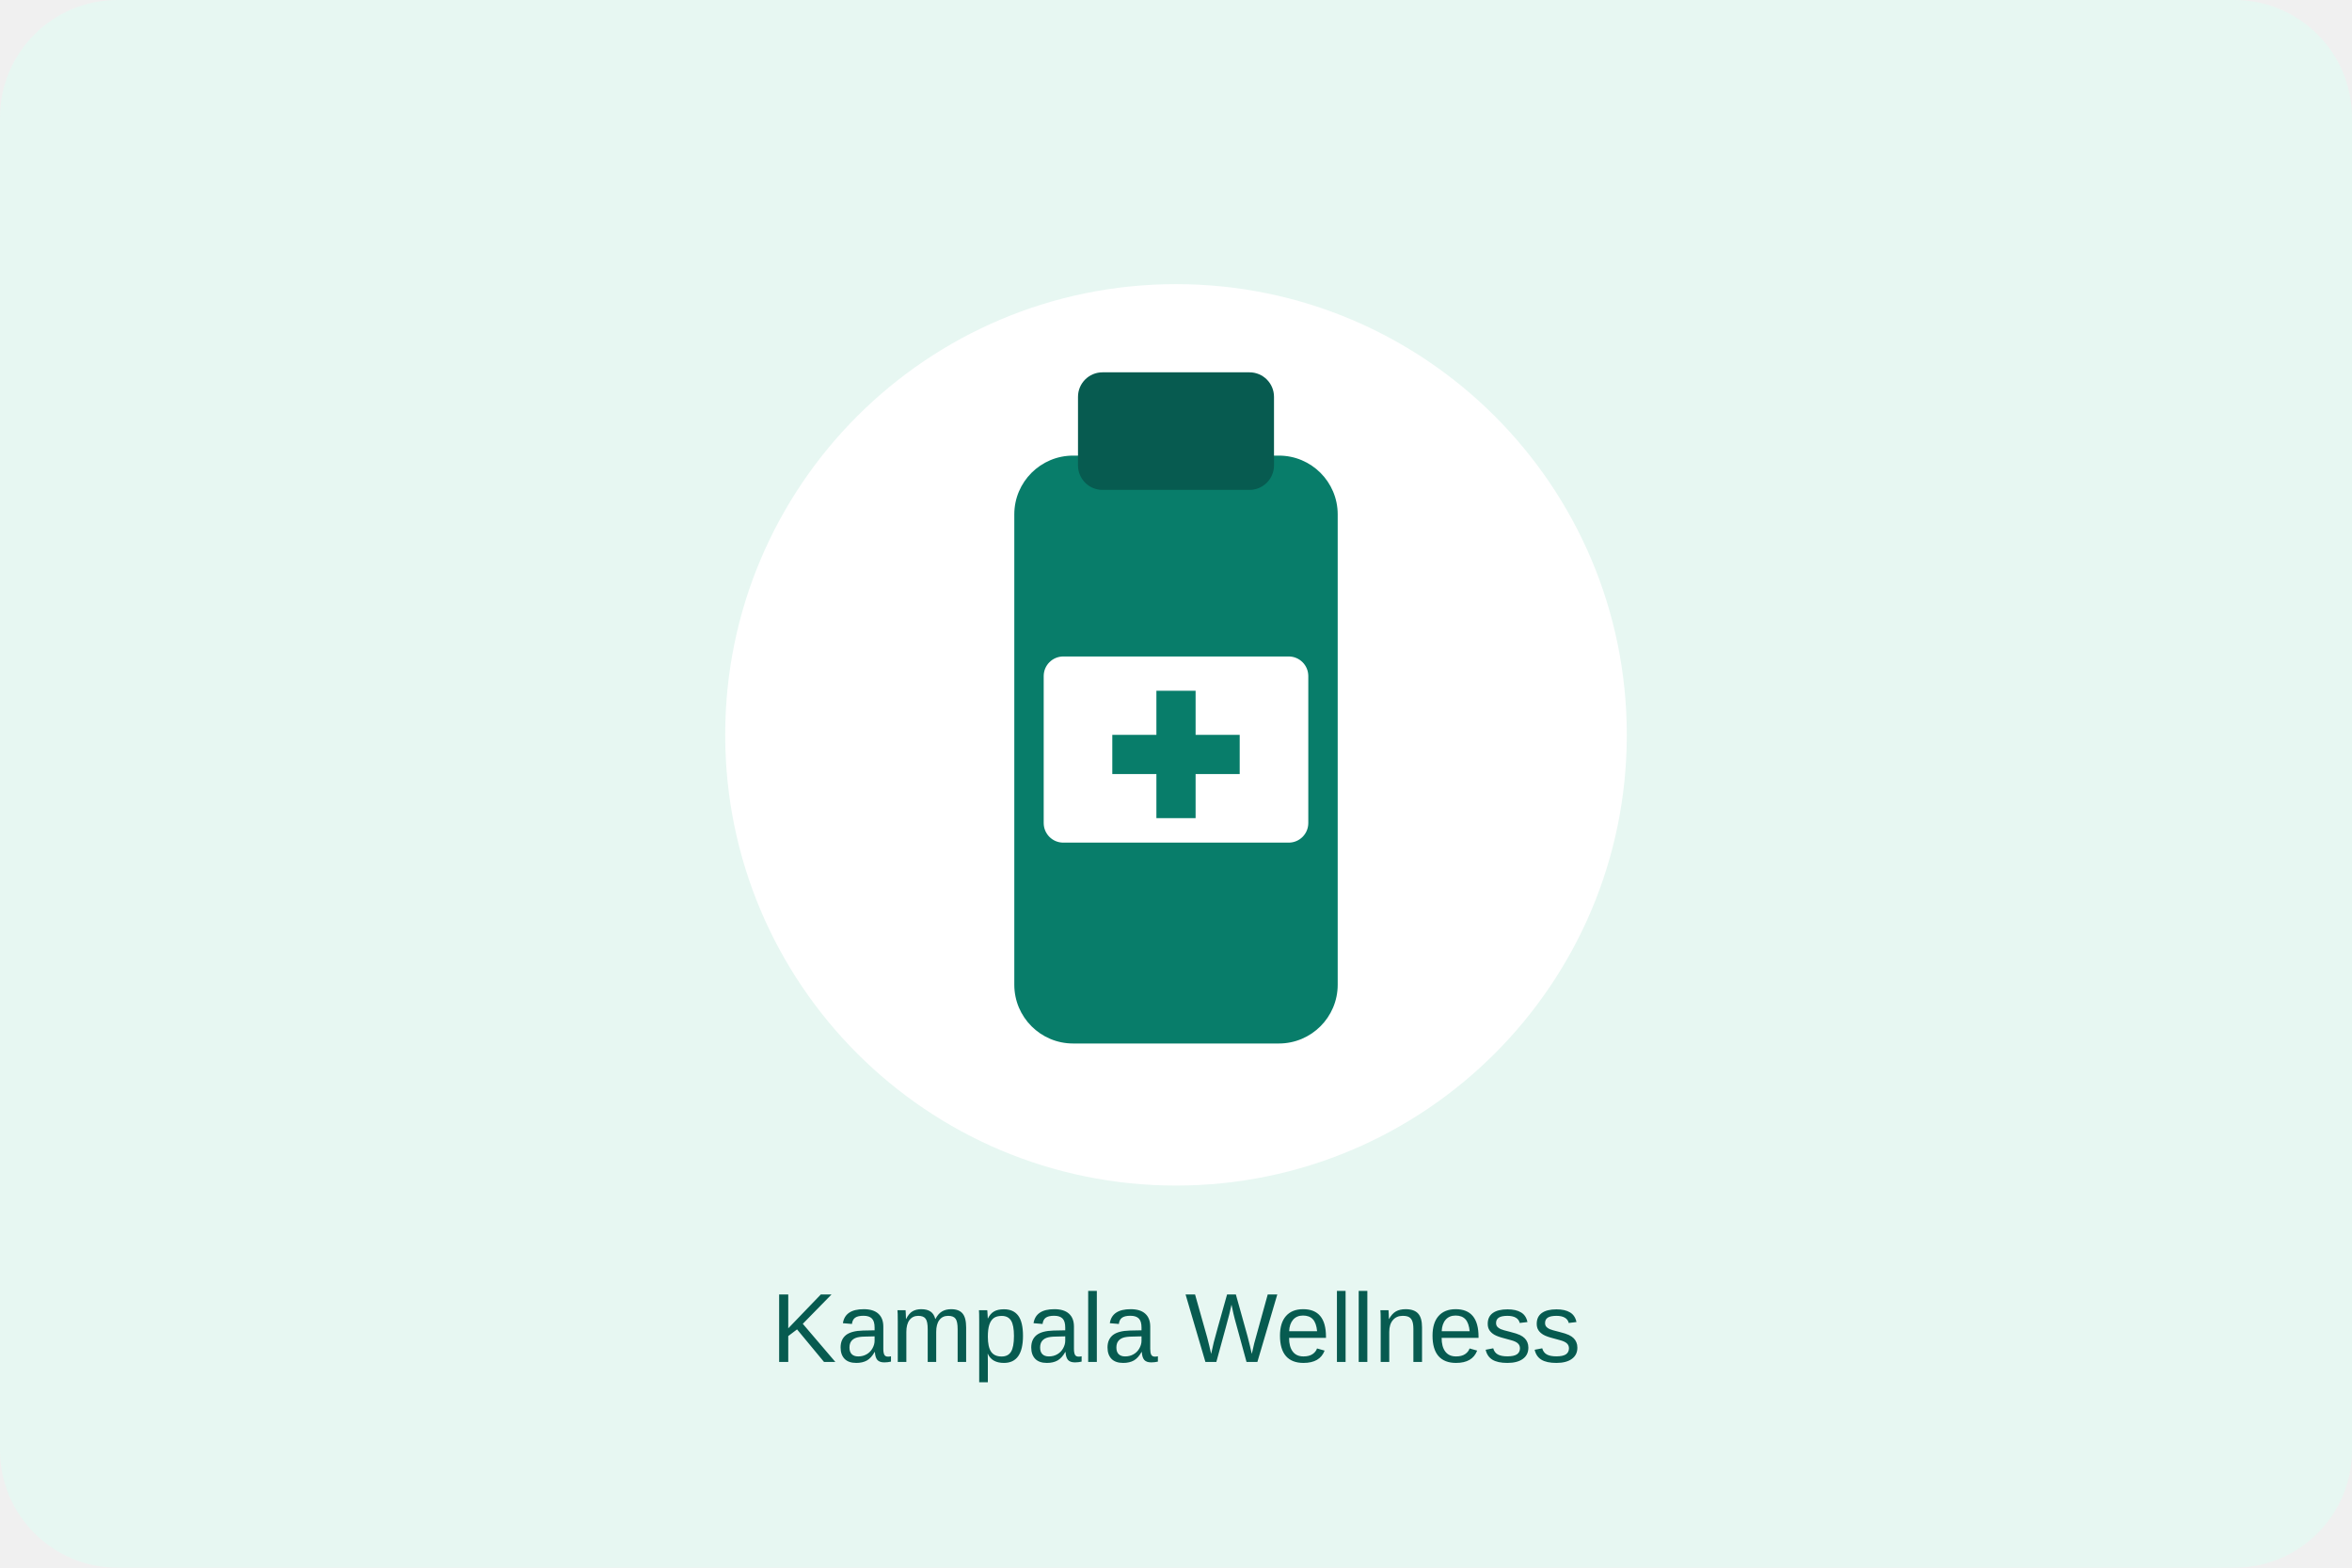
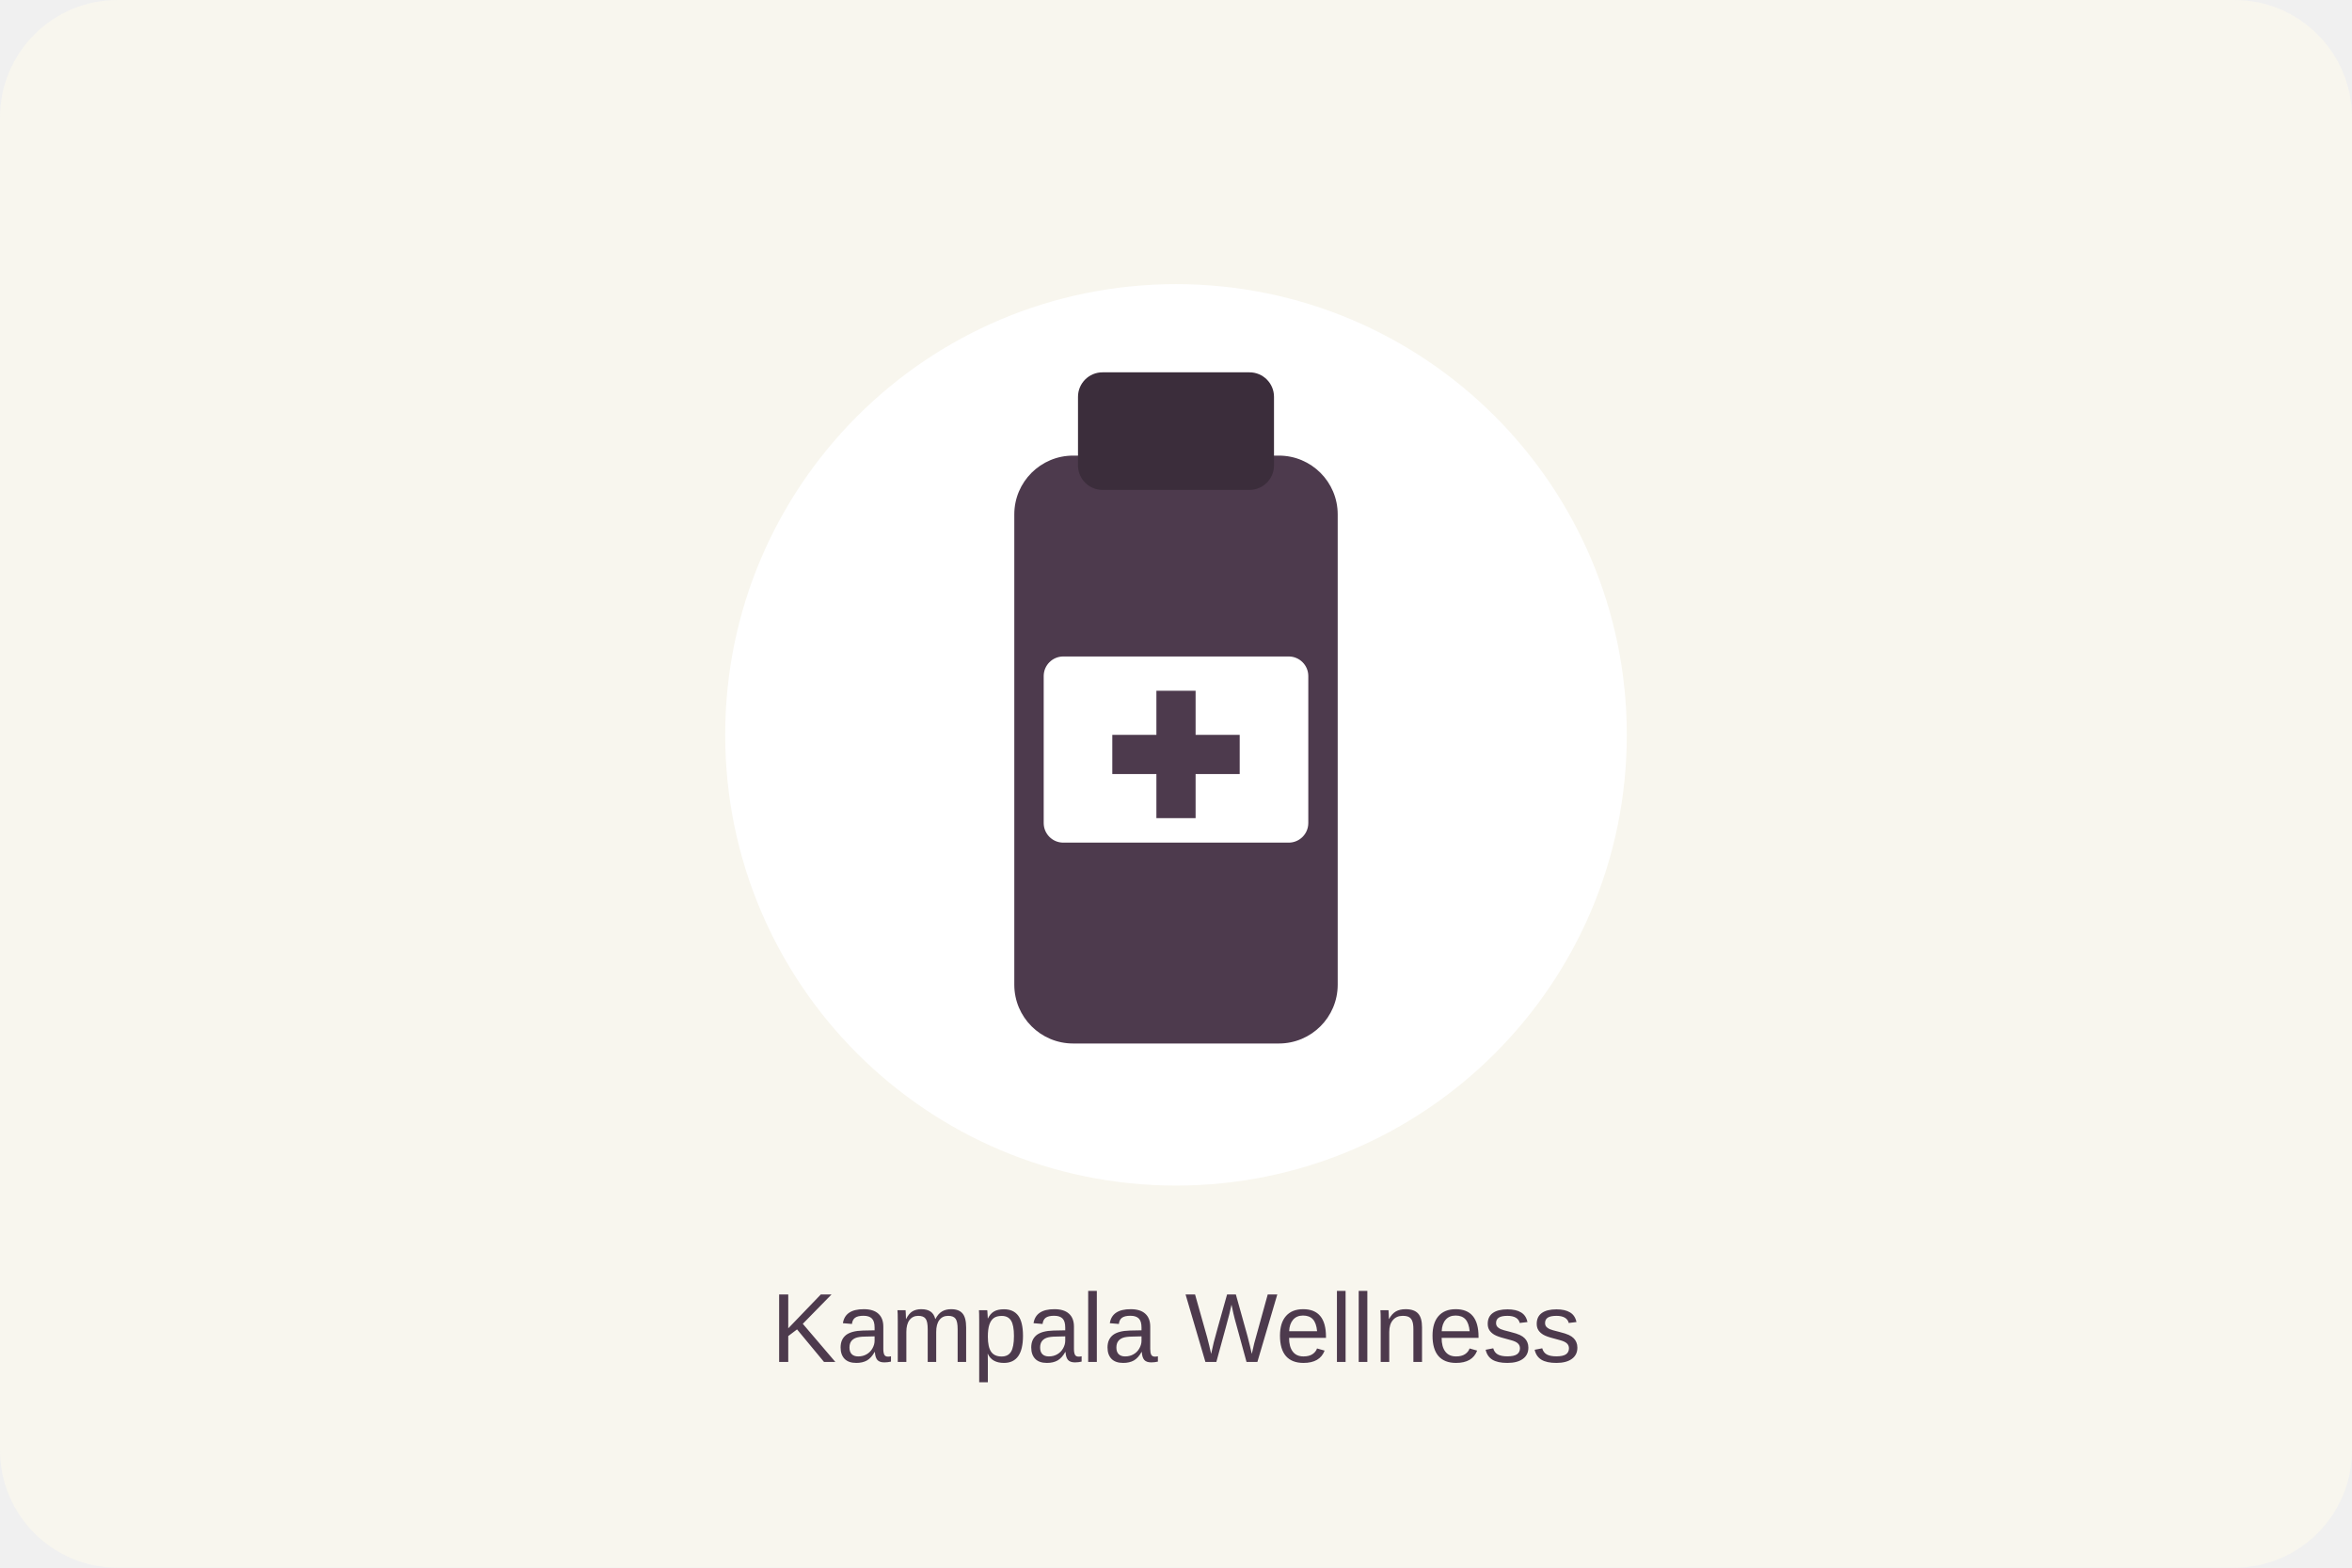
<svg xmlns="http://www.w3.org/2000/svg" viewBox="0 0 480 320" role="img" aria-labelledby="title">
-   <rect width="480" height="320" rx="24" fill="#e7f7f2" />
+   <rect width="480" height="320" rx="24" fill="#F8F6EE" />
  <circle cx="240" cy="150" r="92" fill="#fff" />
-   <rect x="207" y="93" width="66" height="120" rx="12" fill="#087d6a" />
-   <rect x="220" y="76" width="40" height="24" rx="5" fill="#075b50" />
+   <rect x="207" y="93" width="66" height="120" rx="12" fill="#4D3A4D" />
+   <rect x="220" y="76" width="40" height="24" rx="5" fill="#3B2D3B" />
  <rect x="213" y="134" width="54" height="38" rx="4" fill="#fff" />
-   <path d="M236 141h8v9h9v8h-9v9h-8v-9h-9v-8h9z" fill="#087d6a" />
-   <text x="240" y="278" text-anchor="middle" font-family="Arial,sans-serif" font-size="20" fill="#075b50">Kampala Wellness</text>
+   <path d="M236 141h8v9h9v8h-9v9h-8v-9h-9v-8h9z" fill="#4D3A4D" />
+   <text x="240" y="278" text-anchor="middle" font-family="Arial,sans-serif" font-size="20" fill="#4D3A4D">Kampala Wellness</text>
</svg>
